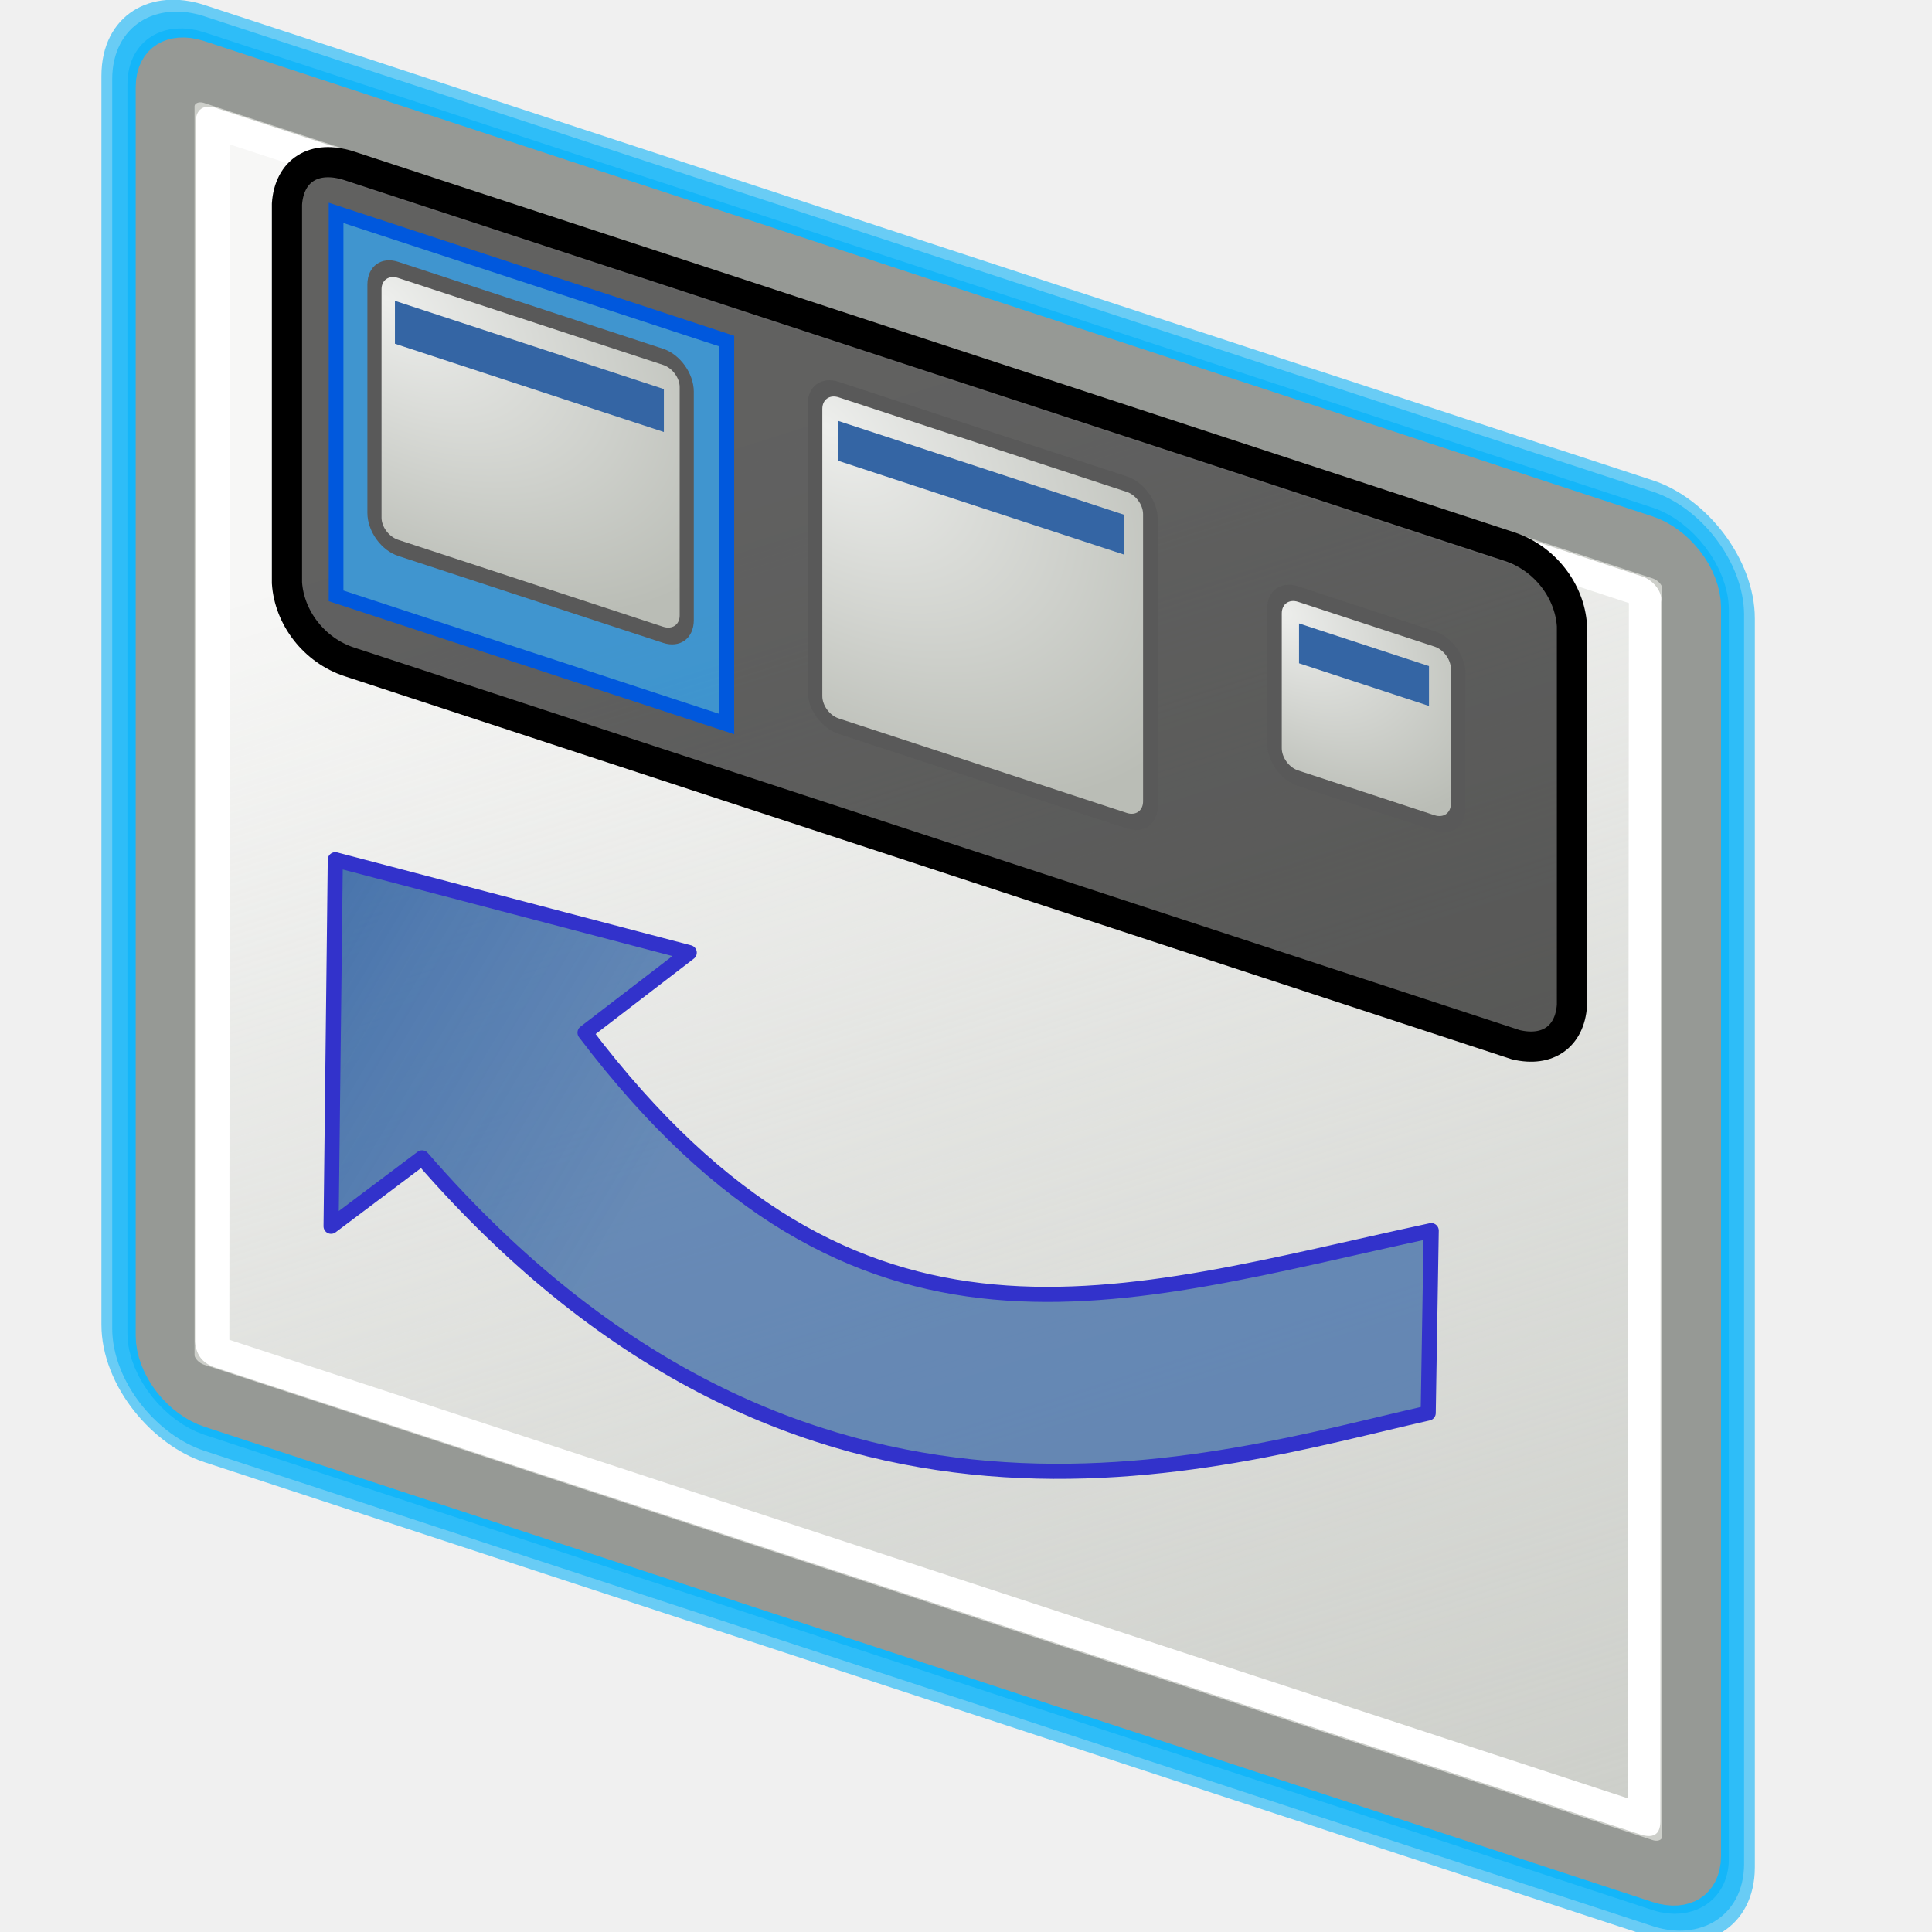
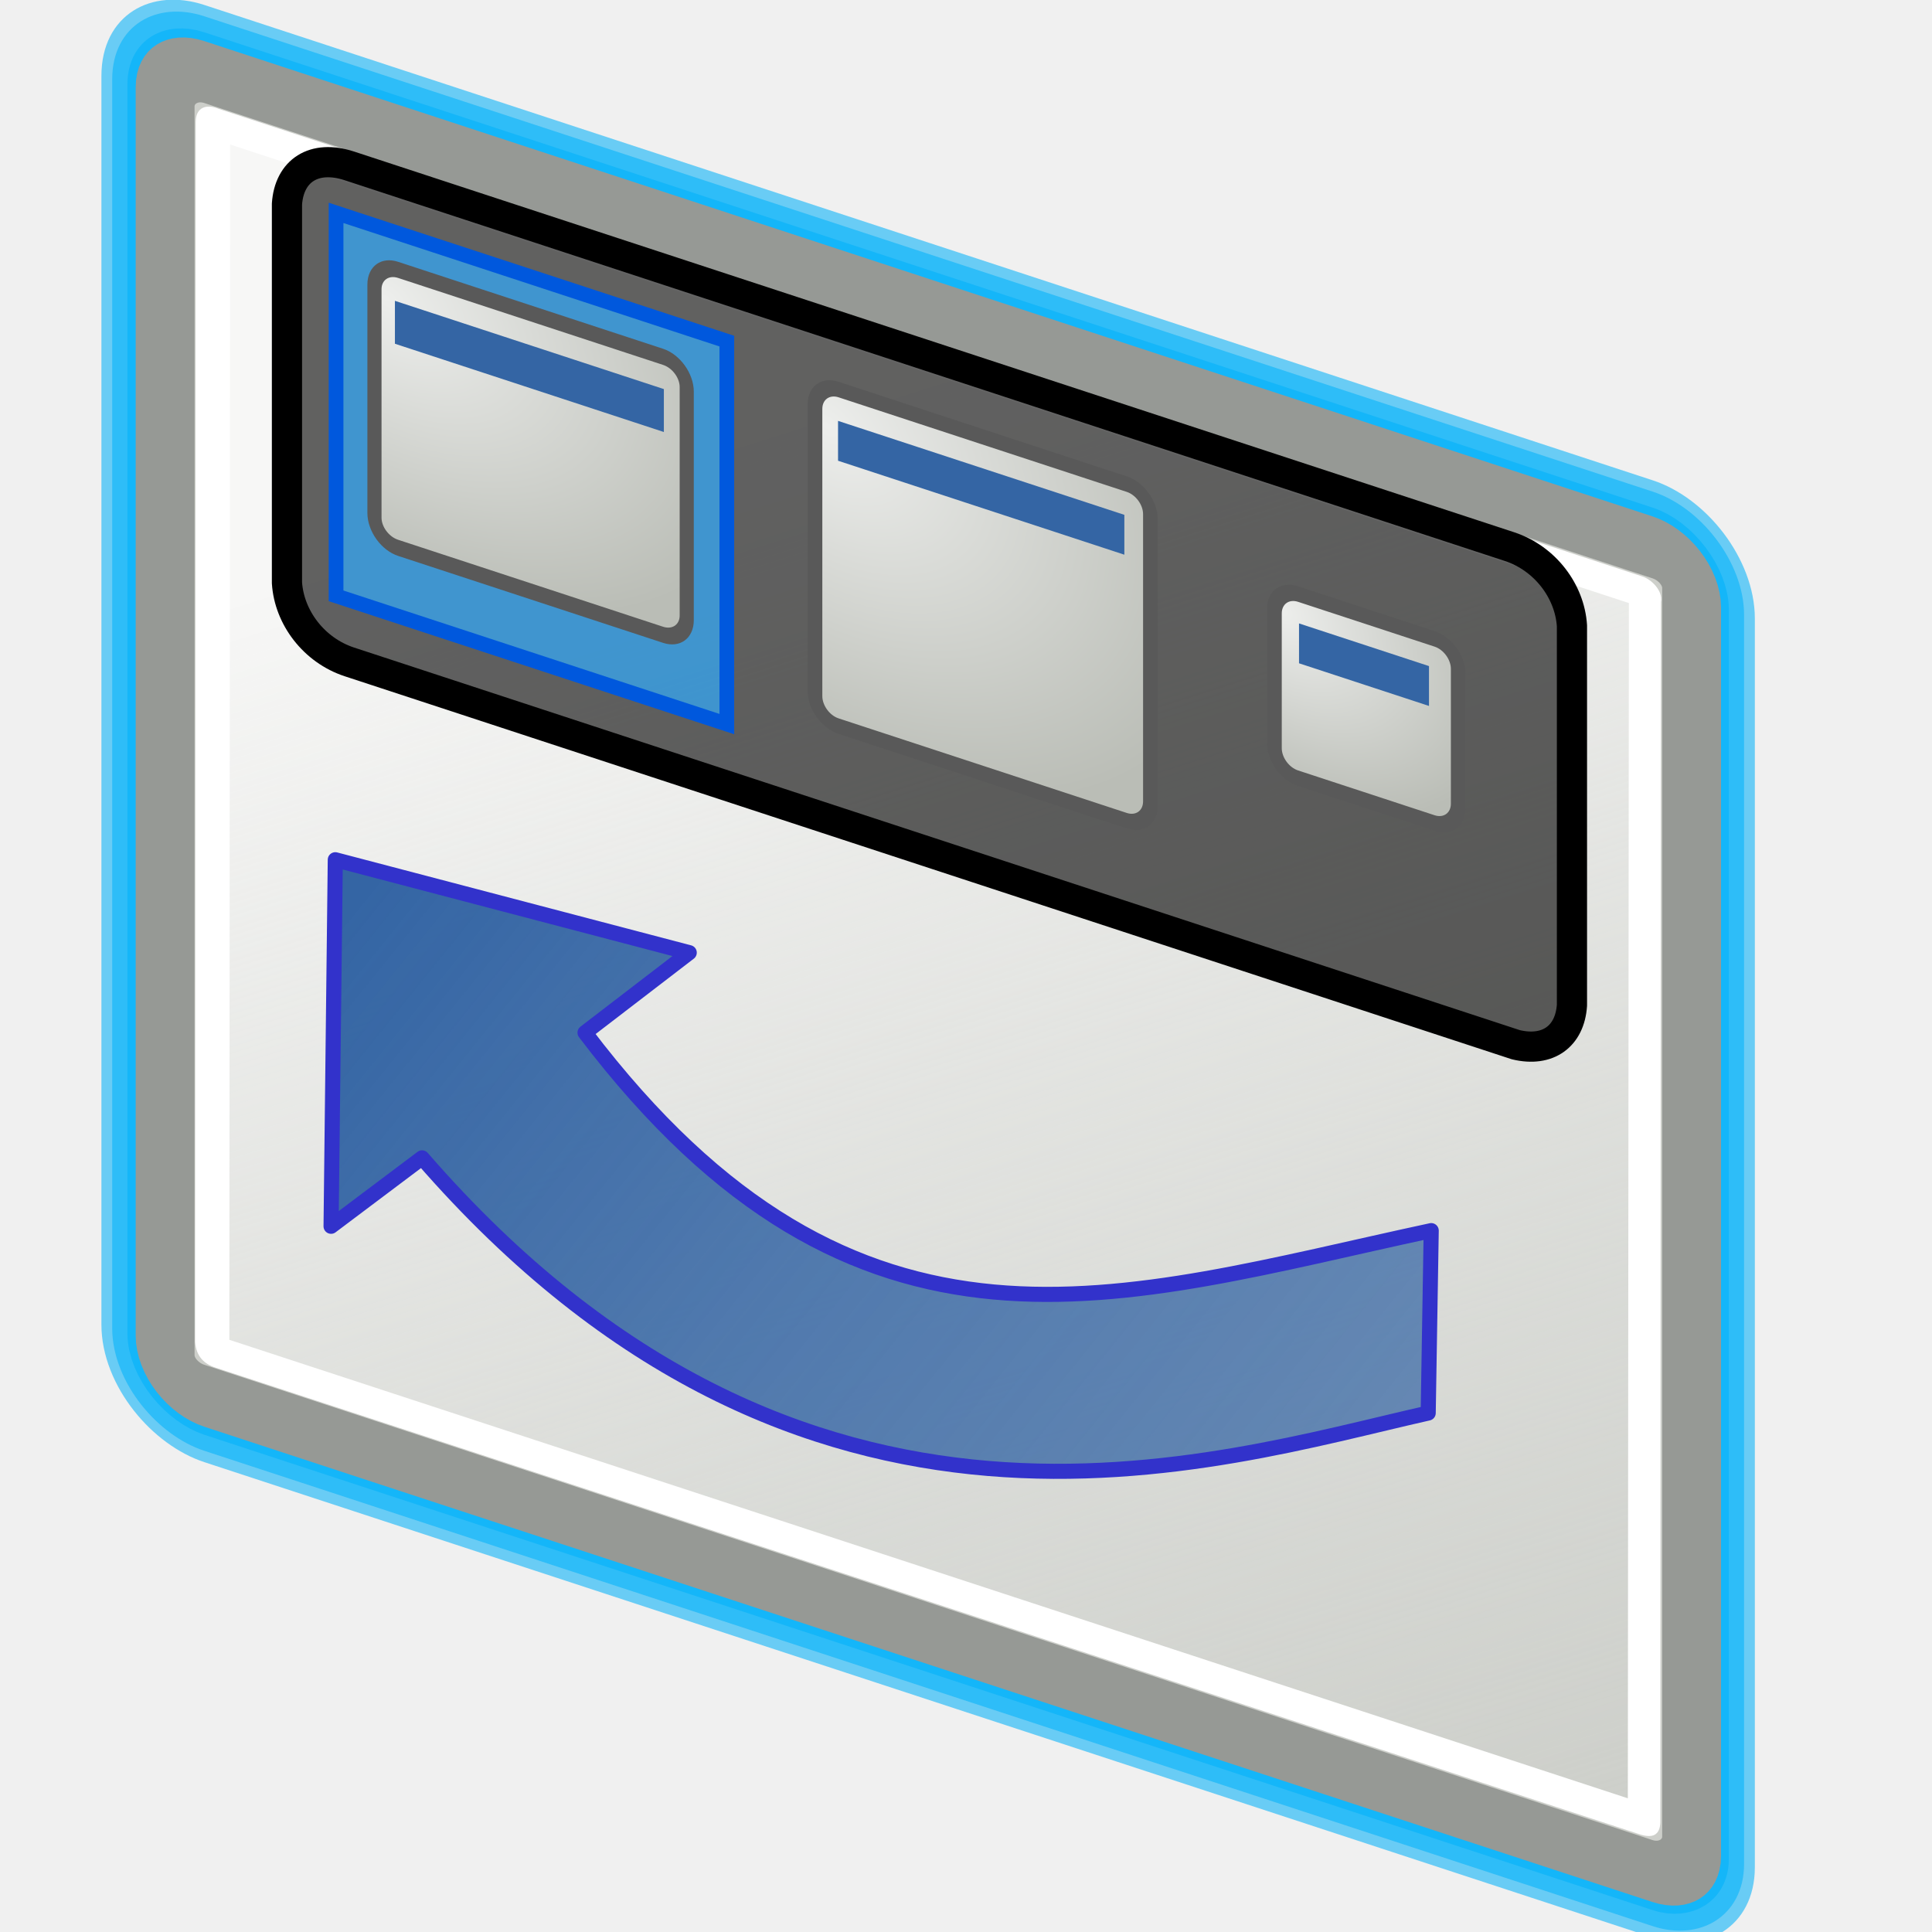
<svg xmlns="http://www.w3.org/2000/svg" xmlns:xlink="http://www.w3.org/1999/xlink" width="64px" height="64px" id="svg11622">
  <defs id="defs11624">
    <linearGradient id="linearGradient8440">
      <stop style="stop-color:#edeeec;stop-opacity:1;" offset="0" id="stop8442" />
      <stop style="stop-color:#babdb6;stop-opacity:1;" offset="1" id="stop8444" />
    </linearGradient>
    <linearGradient id="linearGradient13816">
      <stop id="stop13818" offset="0" style="stop-color:#f7f7f6;stop-opacity:1" />
      <stop id="stop13820" offset="1" style="stop-color:#eff0ee;stop-opacity:0" />
    </linearGradient>
    <linearGradient id="linearGradient8553">
      <stop style="stop-color:#3465a4;stop-opacity:0.706;" offset="0" id="stop8555" />
      <stop id="stop8559" offset="0.5" style="stop-color:#3465a4;stop-opacity:0.835;" />
      <stop style="stop-color:#3465a4;stop-opacity:1;" offset="1" id="stop8557" />
    </linearGradient>
    <radialGradient xlink:href="#linearGradient8440" id="radialGradient8288" gradientUnits="userSpaceOnUse" gradientTransform="matrix(-0.1906751,1.465487,-2.290875,-0.2980665,1278.145,-172.9091)" cx="422.427" cy="339.19" fx="422.427" fy="339.19" r="1.899" />
    <radialGradient xlink:href="#linearGradient8440" id="radialGradient8290" gradientUnits="userSpaceOnUse" gradientTransform="matrix(-0.2047932,1.910591,-2.460497,-0.3885964,1346.242,-330.5831)" cx="422.427" cy="339.19" fx="422.427" fy="339.19" r="1.899" />
    <radialGradient xlink:href="#linearGradient8440" id="radialGradient8292" gradientUnits="userSpaceOnUse" gradientTransform="matrix(-0.112214,1.045068,-1.3482,-0.2125571,935.0134,-24.22241)" cx="422.427" cy="339.19" fx="422.427" fy="339.19" r="1.899" />
-     <linearGradient xlink:href="#linearGradient8553" id="linearGradient9901" gradientUnits="userSpaceOnUse" gradientTransform="matrix(-0.996532,3.4781374e-2,-0.2798916,-0.95744,63.53833,65.71254)" x1="33.524" y1="29.414" x2="47.904" y2="41.965" />
+     <linearGradient xlink:href="#linearGradient8553" id="linearGradient9901" gradientUnits="userSpaceOnUse" gradientTransform="matrix(-0.996532,3.4781374e-2,-0.2798916,-0.95744,63.53833,65.71254)" x1="17.253" y1="14.878" x2="40.129" y2="39.725" />
    <linearGradient xlink:href="#linearGradient13816" id="linearGradient9919" gradientUnits="userSpaceOnUse" gradientTransform="matrix(1.387229,0,0,1.926641,8.1858429e-2,-30.99878)" x1="28.28" y1="15.029" x2="38.88" y2="39.041" />
  </defs>
  <g id="layer1">
    <path style="fill:none;fill-opacity:1;fill-rule:evenodd;stroke:#00b0f9;stroke-width:2.052;stroke-linecap:butt;stroke-linejoin:miter;stroke-miterlimit:4;stroke-dasharray:none;stroke-dashoffset:0;stroke-opacity:0.562" id="path11101" d="M 7.125,-1.031 C 5.782,-1.031 4.562,0.007 4.562,1.406 L 4.562,42.781 C 4.562,44.18 5.814,45.188 7.125,45.188 L 57.625,45.188 C 58.936,45.188 60.156,44.144 60.156,42.781 L 60.156,1.406 C 60.156,0.043 58.968,-1.031 57.625,-1.031 L 7.125,-1.031 z" transform="matrix(0.9501382,0.3118293,0,1,0,0)" />
    <path style="fill:none;fill-opacity:1;fill-rule:evenodd;stroke:#00b0f9;stroke-width:2.052;stroke-linecap:butt;stroke-linejoin:miter;stroke-miterlimit:4;stroke-dasharray:none;stroke-dashoffset:0;stroke-opacity:0.562" id="path11490" d="M 7.125,-0.125 C 6.257,-0.125 5.469,0.549 5.469,1.406 L 5.469,42.781 C 5.469,43.622 6.289,44.281 7.125,44.281 L 57.625,44.281 C 58.441,44.281 59.25,43.583 59.25,42.781 L 59.25,1.406 C 59.25,0.587 58.473,-0.125 57.625,-0.125 L 7.125,-0.125 z" transform="matrix(0.9501382,0.3118293,0,1,0,0)" />
    <path style="fill:none;fill-opacity:1;fill-rule:evenodd;stroke:#00b0f9;stroke-width:2.052;stroke-linecap:butt;stroke-linejoin:miter;stroke-miterlimit:4;stroke-dasharray:none;stroke-dashoffset:0;stroke-opacity:0.562" id="path11486" d="M 7.125,-0.656 C 5.979,-0.656 4.938,0.23 4.938,1.406 L 4.938,42.781 C 4.938,43.951 6.011,44.813 7.125,44.812 L 57.625,44.812 C 58.732,44.812 59.781,43.915 59.781,42.781 L 59.781,1.406 C 59.781,0.266 58.764,-0.656 57.625,-0.656 L 7.125,-0.656 z" transform="matrix(0.9501382,0.3118293,0,1,0,0)" />
    <rect id="rect2168" style="fill:#cdcfca;fill-opacity:1;fill-rule:evenodd;stroke:#969995;stroke-width:2.052;stroke-linecap:butt;stroke-linejoin:miter;stroke-miterlimit:4;stroke-dasharray:none;stroke-dashoffset:0;stroke-opacity:1" y="0.166" x="5.757" ry="1.243" rx="1.366" height="43.849" width="53.22" transform="matrix(0.9501382,0.3118293,0,1,0,0)" />
    <rect id="rect8969" style="fill:url(#linearGradient9919);fill-opacity:1;fill-rule:evenodd;stroke:none;stroke-width:1.3;stroke-linecap:butt;stroke-linejoin:round;stroke-miterlimit:4;stroke-dasharray:none;stroke-dashoffset:0;stroke-opacity:1" y="1.754" x="7.534" ry="0" height="40.626" width="49.714" transform="matrix(0.9501382,0.3118293,0,1,0,0)" />
    <path id="path44937" style="fill:#ffffff;fill-opacity:1;fill-rule:evenodd;stroke:none;stroke-width:1;stroke-linecap:butt;stroke-linejoin:miter;stroke-miterlimit:4;stroke-dashoffset:0;stroke-opacity:1" d="M 6.483,4.041 L 6.463,44.454 C 6.503,44.945 6.77,45.187 7.147,45.307 L 54.33,60.768 C 54.747,60.901 54.99,60.792 55.001,60.359 L 55.02,19.94 C 55.096,19.569 54.693,19.176 54.387,19.091 L 7.236,3.603 C 6.845,3.441 6.485,3.543 6.483,4.041 z M 7.623,4.787 L 53.959,19.977 L 53.924,59.571 L 7.598,44.383 L 7.623,4.787 z" />
    <path id="rect9250" d="M 11.576,5.496 C 10.398,5.109 9.579,5.659 9.506,6.76 L 9.506,19.305 C 9.579,20.453 10.398,21.541 11.576,21.927 L 50.215,34.608 C 51.276,34.862 52.004,34.33 52.073,33.299 L 52.073,20.73 C 52,19.582 51.181,18.494 50.003,18.107 L 11.576,5.496 z" style="fill:#000000;fill-opacity:0.609;fill-rule:evenodd;stroke:#000000;stroke-width:1;stroke-linecap:round;stroke-linejoin:round;stroke-miterlimit:2;stroke-dasharray:none;stroke-dashoffset:0;stroke-opacity:1" />
    <rect y="3.398" x="11.717" height="12.686" width="13.624" id="rect4116" style="fill:#33adff;fill-opacity:0.696;fill-rule:evenodd;stroke:#0058dd;stroke-width:0.513;stroke-linecap:round;stroke-linejoin:miter;stroke-miterlimit:2;stroke-dasharray:none;stroke-dashoffset:0;stroke-opacity:1" transform="matrix(0.9501382,0.3118293,0,1,0,0)" />
    <g transform="matrix(2.837942,0.9313946,0,3.237646,-1180.703,-1498.959)" id="g5646">
      <rect style="opacity:1;fill:url(#radialGradient8288);fill-opacity:1;fill-rule:evenodd;stroke:#595959;stroke-width:0.165;stroke-linecap:round;stroke-linejoin:miter;stroke-miterlimit:2;stroke-dasharray:none;stroke-dashoffset:0;stroke-opacity:1" id="rect2949" width="3.645" height="2.844" x="420.413" y="344.717" rx="0.276" ry="0.253" />
      <rect style="opacity:1;fill:#3465a4;fill-opacity:1;fill-rule:evenodd;stroke:none;stroke-width:0.5;stroke-linecap:round;stroke-linejoin:miter;stroke-miterlimit:2;stroke-dasharray:none;stroke-dashoffset:0;stroke-opacity:1" id="rect3348" width="10.281" height="1.438" x="12.406" y="13.625" transform="matrix(0.3053499,0,0,0.3053499,416.8636,340.884)" />
    </g>
    <g transform="matrix(2.837942,0.9313946,0,3.007754,-1179.133,-1418.64)" id="g5642">
      <rect ry="0.272" rx="0.276" y="344.258" x="425.002" height="3.707" width="3.915" id="rect3340" style="opacity:1;fill:url(#radialGradient8290);fill-opacity:1;fill-rule:evenodd;stroke:#595959;stroke-width:0.171;stroke-linecap:round;stroke-linejoin:miter;stroke-miterlimit:2;stroke-dasharray:none;stroke-dashoffset:0;stroke-opacity:1" />
      <rect y="344.605" x="425.271" height="0.439" width="3.342" id="rect4112" style="opacity:1;fill:#3465a4;fill-opacity:1;fill-rule:evenodd;stroke:none;stroke-width:0.5;stroke-linecap:round;stroke-linejoin:miter;stroke-miterlimit:2;stroke-dasharray:none;stroke-dashoffset:0;stroke-opacity:1" />
    </g>
    <g transform="matrix(2.837942,0.9313946,0,3.007754,-1178.753,-1418.688)" id="g5650">
      <rect style="opacity:1;fill:url(#radialGradient8292);fill-opacity:1;fill-rule:evenodd;stroke:#595959;stroke-width:0.171;stroke-linecap:round;stroke-linejoin:miter;stroke-miterlimit:2;stroke-dasharray:none;stroke-dashoffset:0;stroke-opacity:1" id="rect3344" width="2.145" height="2.028" x="430.231" y="344.907" rx="0.276" ry="0.272" />
      <rect style="opacity:1;fill:#3465a4;fill-opacity:1;fill-rule:evenodd;stroke:none;stroke-width:0.5;stroke-linecap:round;stroke-linejoin:miter;stroke-miterlimit:2;stroke-dasharray:none;stroke-dashoffset:0;stroke-opacity:1" id="rect4114" width="1.517" height="0.439" x="430.518" y="345.227" />
    </g>
    <path style="fill:url(#linearGradient9901);fill-opacity:1;fill-rule:evenodd;stroke:#3232cb;stroke-width:0.5;stroke-linecap:butt;stroke-linejoin:round;stroke-miterlimit:4;stroke-dasharray:none;stroke-opacity:1" d="M 47.411,40.766 C 37.076,42.986 28.435,46.152 19.38,34.208 L 22.832,31.558 L 11.107,28.48 L 10.967,40.622 L 13.981,38.356 C 26.635,52.927 40.224,48.403 47.311,46.809 L 47.411,40.766 z" id="path6755" />
  </g>
</svg>
